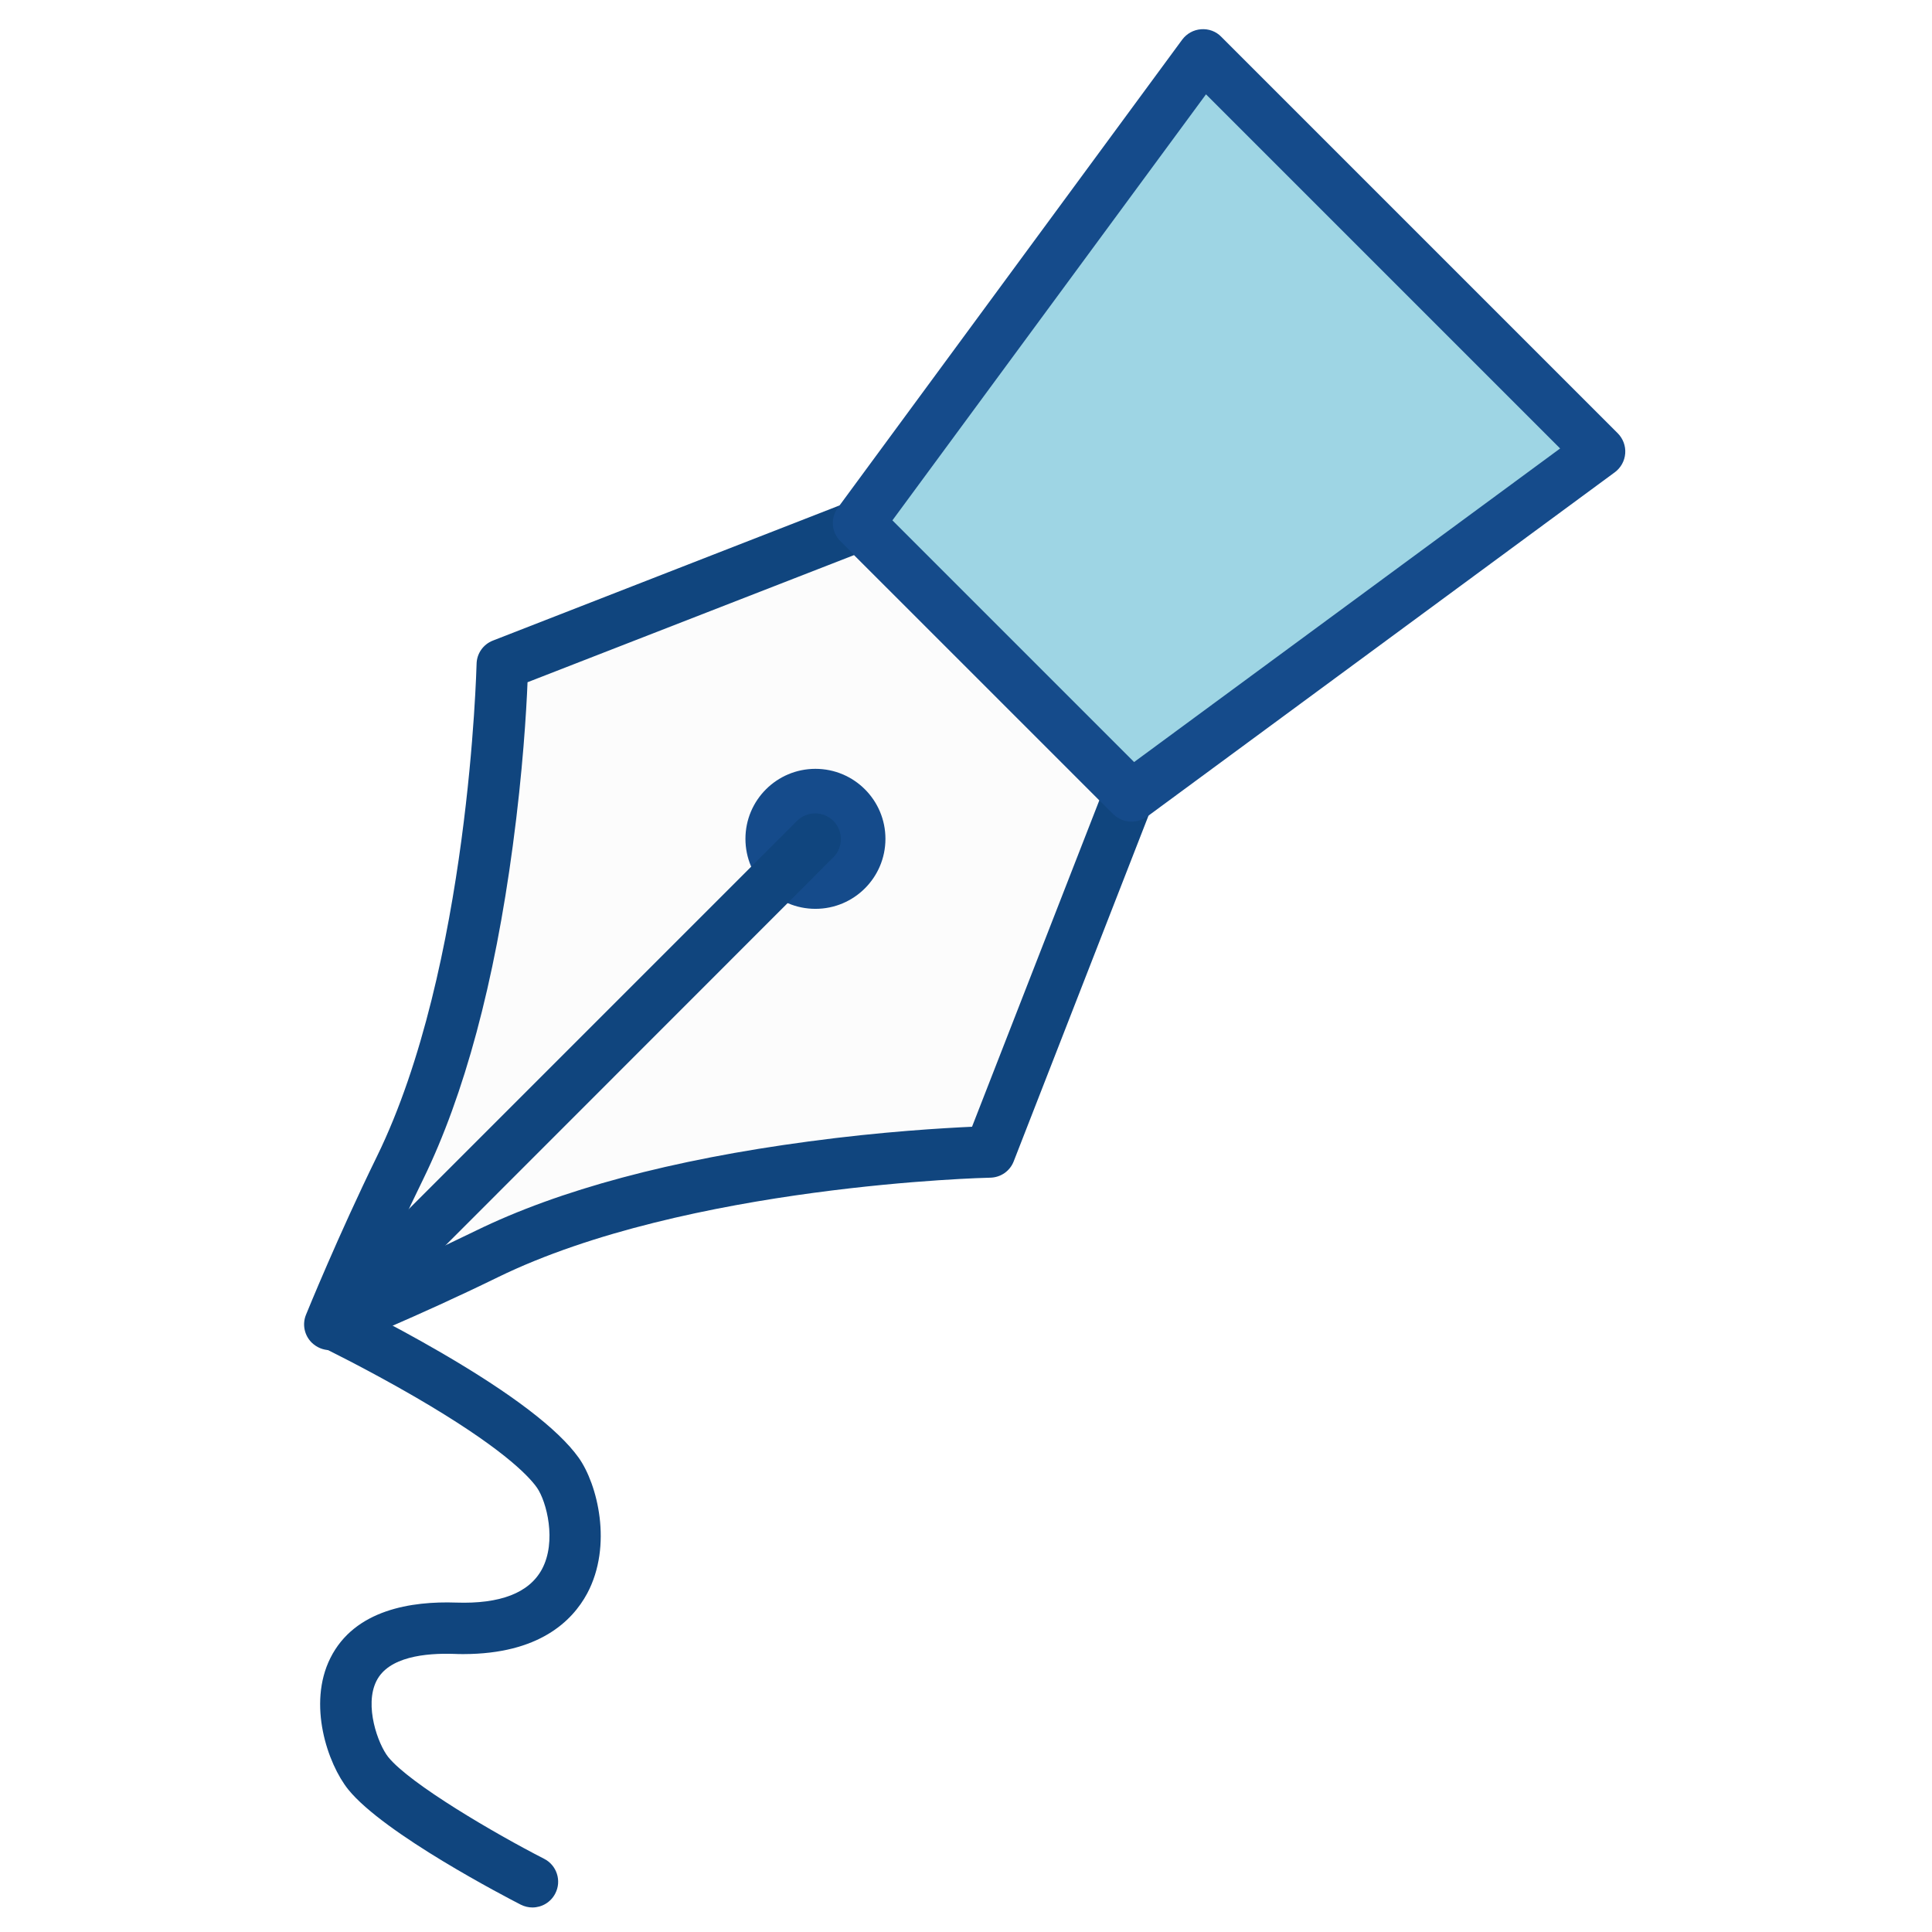
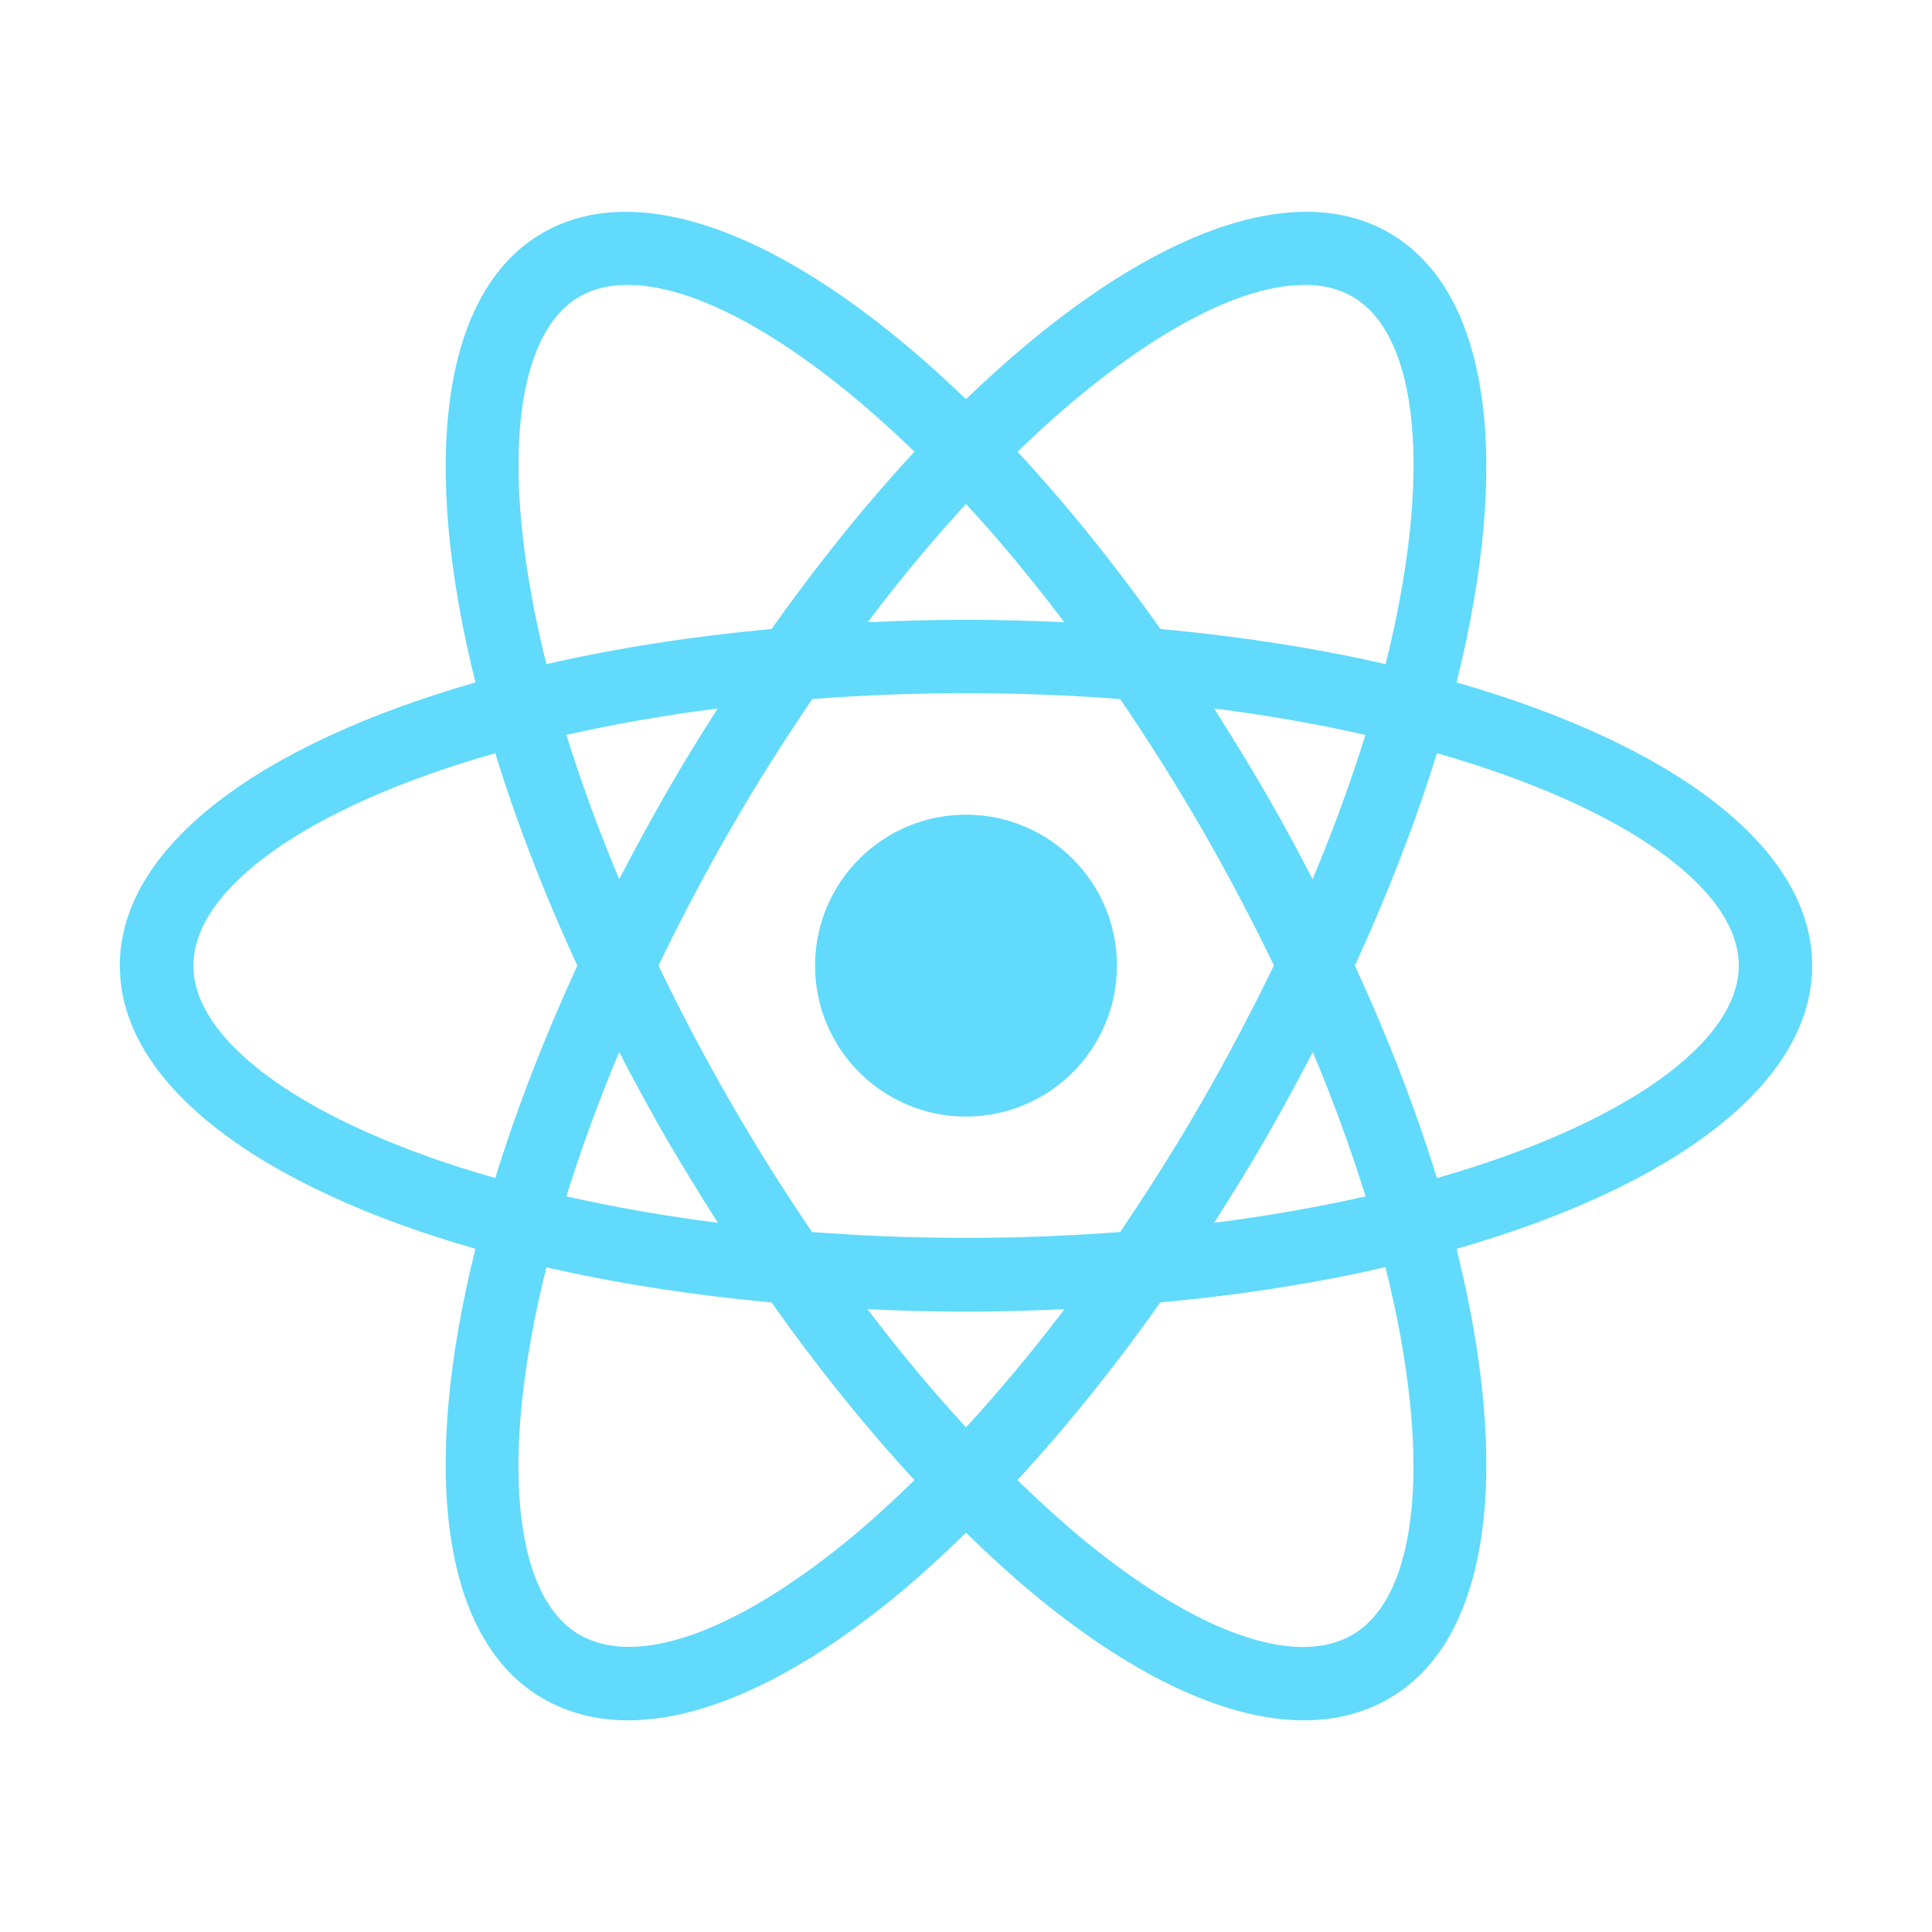
- <svg xmlns="http://www.w3.org/2000/svg" t="1567605533222" class="icon" viewBox="0 0 1024 1024" version="1.1" p-id="3533" width="200" height="200">
+ <svg xmlns="http://www.w3.org/2000/svg" t="1567604562758" class="icon" viewBox="0 0 1024 1024" version="1.1" p-id="2553" width="50" height="50">
  <defs>
    <style type="text/css" />
  </defs>
-   <path d="M282.2 1011c-2.1 0-4.2-0.5-6.2-1.5-7.4-3.8-72.4-37.5-91.4-61-11-13.7-21.7-45.3-9.5-69.7 12.9-25.8 43.3-30.2 66.6-29.4 23.4 0.8 38.7-5.1 45.5-17.6 8-14.8 2.5-36-2.6-43.3-4.8-6.8-19.7-22-64.6-48.1-26.4-15.3-50.1-26.8-50.4-26.9-6.8-3.3-9.6-11.4-6.4-18.2 3.3-6.8 11.4-9.6 18.2-6.4 1 0.5 25 12.1 52.2 27.9 37.7 21.9 62.3 40.7 73.1 55.8 9.9 13.9 18.2 46.4 4.5 72-8 14.8-25.7 32-65.4 32.1-1.7 0-3.4 0-5.1-0.1-15.2-0.5-34.8 1.5-41.2 14.4-6.5 13 0.8 33.4 6.3 40.3 11.6 14.3 56.8 40.7 82.6 53.9 6.7 3.4 9.4 11.7 5.9 18.4-2.4 4.7-7.2 7.4-12.1 7.4z" fill="#10457E" p-id="3534" />
-   <path d="M598.6 420.8l-71.3-71.3-71.3-71.3-189.8 74s-3.2 162.5-54.1 266.7c-20.3 41.5-36.4 81-37.2 83.1 2.1-0.8 41.6-16.9 83.1-37.2 104.2-50.9 266.7-54.1 266.7-54.1l73.9-189.9z" fill="#FCFCFC" p-id="3535" />
-   <path d="M174.9 715.6c-3.6 0-7-1.4-9.7-4-3.9-3.9-5.1-9.7-3-14.8 0.7-1.7 17.1-42 37.6-83.9 49-100.2 52.7-259.4 52.8-261 0.1-5.5 3.5-10.4 8.7-12.4l189.8-74c5-2 10.8-0.8 14.6 3.1l142.5 142.5c3.8 3.8 5 9.6 3.1 14.6l-74 189.8c-2 5.2-6.9 8.6-12.5 8.7-1.6 0-160.7 3.8-261 52.8-42.1 20.6-82.2 36.9-83.9 37.6-1.5 0.7-3.3 1-5 1z m104.7-354c-0.6 15.1-2.5 47.2-7.8 86.6-9.7 72.7-25.7 132.1-47.4 176.6-9.1 18.5-17.3 36.7-23.7 51.3 14.5-6.4 32.7-14.6 51.3-23.7 44.5-21.8 104-37.7 176.6-47.4 39.4-5.3 71.6-7.1 86.6-7.8l67.5-173.1-130-129.9-173.1 67.4z" fill="#10457E" p-id="3536" />
-   <path d="M432.2 444.6m-37.1 0a37.1 37.1 0 1 0 74.2 0 37.1 37.1 0 1 0-74.2 0Z" fill="#154B8B" p-id="3537" />
-   <path d="M432.1 444.7L204.5 672.3" fill="#FCFCFC" p-id="3538" />
-   <path d="M204.5 686c-3.5 0-7-1.3-9.7-4-5.3-5.3-5.3-14 0-19.3l227.6-227.6c5.3-5.3 14-5.3 19.3 0 5.3 5.3 5.3 14 0 19.3L214.2 682c-2.7 2.7-6.2 4-9.7 4z" fill="#10457E" p-id="3539" />
-   <path d="M599.7 421.8L455 277.1l182.6-248 210.2 210.1z" fill="#9ED5E4" p-id="3540" />
-   <path d="M599.7 435.5c-3.5 0-7-1.4-9.7-4L445.4 286.8c-4.8-4.8-5.3-12.3-1.3-17.7L626.6 21c2.4-3.2 6-5.2 10-5.5 4-0.3 7.9 1.1 10.7 4l210.1 210.1c2.8 2.8 4.3 6.7 4 10.7-0.3 4-2.3 7.6-5.5 10l-248 182.6c-2.5 1.7-5.4 2.6-8.2 2.6zM473 275.8l128.1 128.1 225.8-166.2L639.2 50 473 275.8z" fill="#154B8B" p-id="3541" />
+   <path d="M512 511.8m-80 0a80 80 0 1 0 160 0 80 80 0 1 0-160 0Z" fill="#61DAFB" p-id="2554" />
+   <path d="M960.5 511.8c0-62.8-73.8-117.2-188.5-150.1 28.9-115.8 18.7-206.9-35.7-238.3-54.5-31.4-138.5 5.3-224.3 88.2-85.8-82.9-169.8-119.6-224.3-88.2-54.4 31.4-64.6 122.6-35.7 238.3C137.3 394.6 63.5 449 63.5 511.8S137.3 629 252 661.9c-28.9 115.7-18.7 206.9 35.7 238.3 13.4 7.8 28.6 11.6 45.2 11.6 39.7 0 87.8-21.8 140-64.2 13-10.6 26.1-22.6 39.1-35.2 13 12.6 26.1 24.6 39.1 35.2 52.2 42.4 100.2 64.2 140 64.2 16.6 0 31.8-3.8 45.2-11.6 54.4-31.4 64.6-122.5 35.7-238.3 114.7-32.9 188.5-87.3 188.5-150.1zM716.8 157.2c35.3 20.4 42.7 94.3 17.6 194.8-36.7-8.4-76.7-14.7-119.3-18.6-24.7-34.9-50.2-66.4-75.8-94 59.2-57.3 114.2-88.4 152-88.4 9.6-0.1 18.2 2 25.5 6.2zM637 584c-13.8 24-28.4 47-43.3 69-26.1 2-53.3 3.1-81.7 3.1-28.3 0-55.5-1.1-81.6-3.1-15-22-29.5-45.1-43.3-69-14.1-24.5-26.7-48.6-38.1-72.2 11.4-23.6 24-47.7 38.1-72.2 14.1-24.5 28.7-47.4 43.4-69.1 26.1-2 53.3-3.1 81.6-3.1 28.3 0 55.5 1.1 81.6 3.1 14.7 21.6 29.3 44.6 43.4 69 14.1 24.5 26.7 48.6 38.1 72.2-11.5 23.7-24.1 47.8-38.2 72.3z m58.8-26.4c11.2 26.6 20.4 52.1 28 76.5-24.9 5.6-51.7 10.4-80.3 14 9.3-14.5 18.4-29.3 27.3-44.6 8.8-15.4 17.1-30.7 25-45.9zM512 756.5c-17.7-19.2-35.1-40.1-52.2-62.6 17.1 0.8 34.5 1.3 52.2 1.3 17.7 0 35.1-0.5 52.2-1.3-17.1 22.5-34.5 43.4-52.2 62.6zM380.5 648.1c-28.6-3.6-55.3-8.4-80.3-14 7.6-24.4 16.8-49.9 28-76.5 7.9 15.2 16.1 30.5 25 45.9 8.9 15.2 18 30 27.3 44.6zM328.2 466c-11.2-26.6-20.4-52.1-28-76.5 24.9-5.6 51.6-10.4 80.2-14-9.2 14.4-18.4 29.2-27.2 44.6-8.8 15.4-17.1 30.7-25 45.9zM512 267.1c17.3 18.7 34.8 39.8 52.1 62.7-17.1-0.8-34.4-1.3-52.1-1.3-17.7 0-35 0.5-52.1 1.3 17.3-22.9 34.8-44 52.1-62.7z m158.7 153c-8.9-15.3-18-30.1-27.2-44.6 28.6 3.6 55.3 8.4 80.2 14-7.6 24.4-16.8 49.9-28 76.5-7.8-15.2-16.1-30.5-25-45.9zM307.2 157.2c7.2-4.2 15.8-6.2 25.6-6.2 37.8 0 92.7 31.1 151.9 88.4-25.6 27.6-51.1 59.2-75.8 94-42.5 3.9-82.6 10.2-119.3 18.6-25.1-100.6-17.6-174.5 17.6-194.8zM102.5 511.8c0-40.8 60.3-84.2 160-112.6 11.1 36 25.6 73.8 43.5 112.6-17.8 38.8-32.4 76.6-43.5 112.6-99.7-28.4-160-71.9-160-112.6z m345.8 305.5c-59.7 48.5-111.1 66.4-141.1 49.2-35.3-20.4-42.7-94.3-17.6-194.8 36.7 8.4 76.7 14.7 119.3 18.6 24.4 34.5 49.9 66.1 75.8 94.2-12.1 11.7-24.2 22.9-36.4 32.8z m268.5 49.2c-29.9 17.3-81.4-0.6-141.1-49.2-12.1-9.9-24.3-21.1-36.5-32.8 26-28.1 51.4-59.7 75.8-94.2 42.5-3.9 82.6-10.2 119.3-18.7 25.2 100.6 17.7 174.5-17.5 194.9z m44.8-242.1c-11.1-36-25.6-73.8-43.5-112.6 17.8-38.8 32.4-76.6 43.5-112.6 99.7 28.5 160 71.9 160 112.6-0.1 40.7-60.4 84.2-160 112.6z" fill="#61DAFB" p-id="2555" />
</svg>
